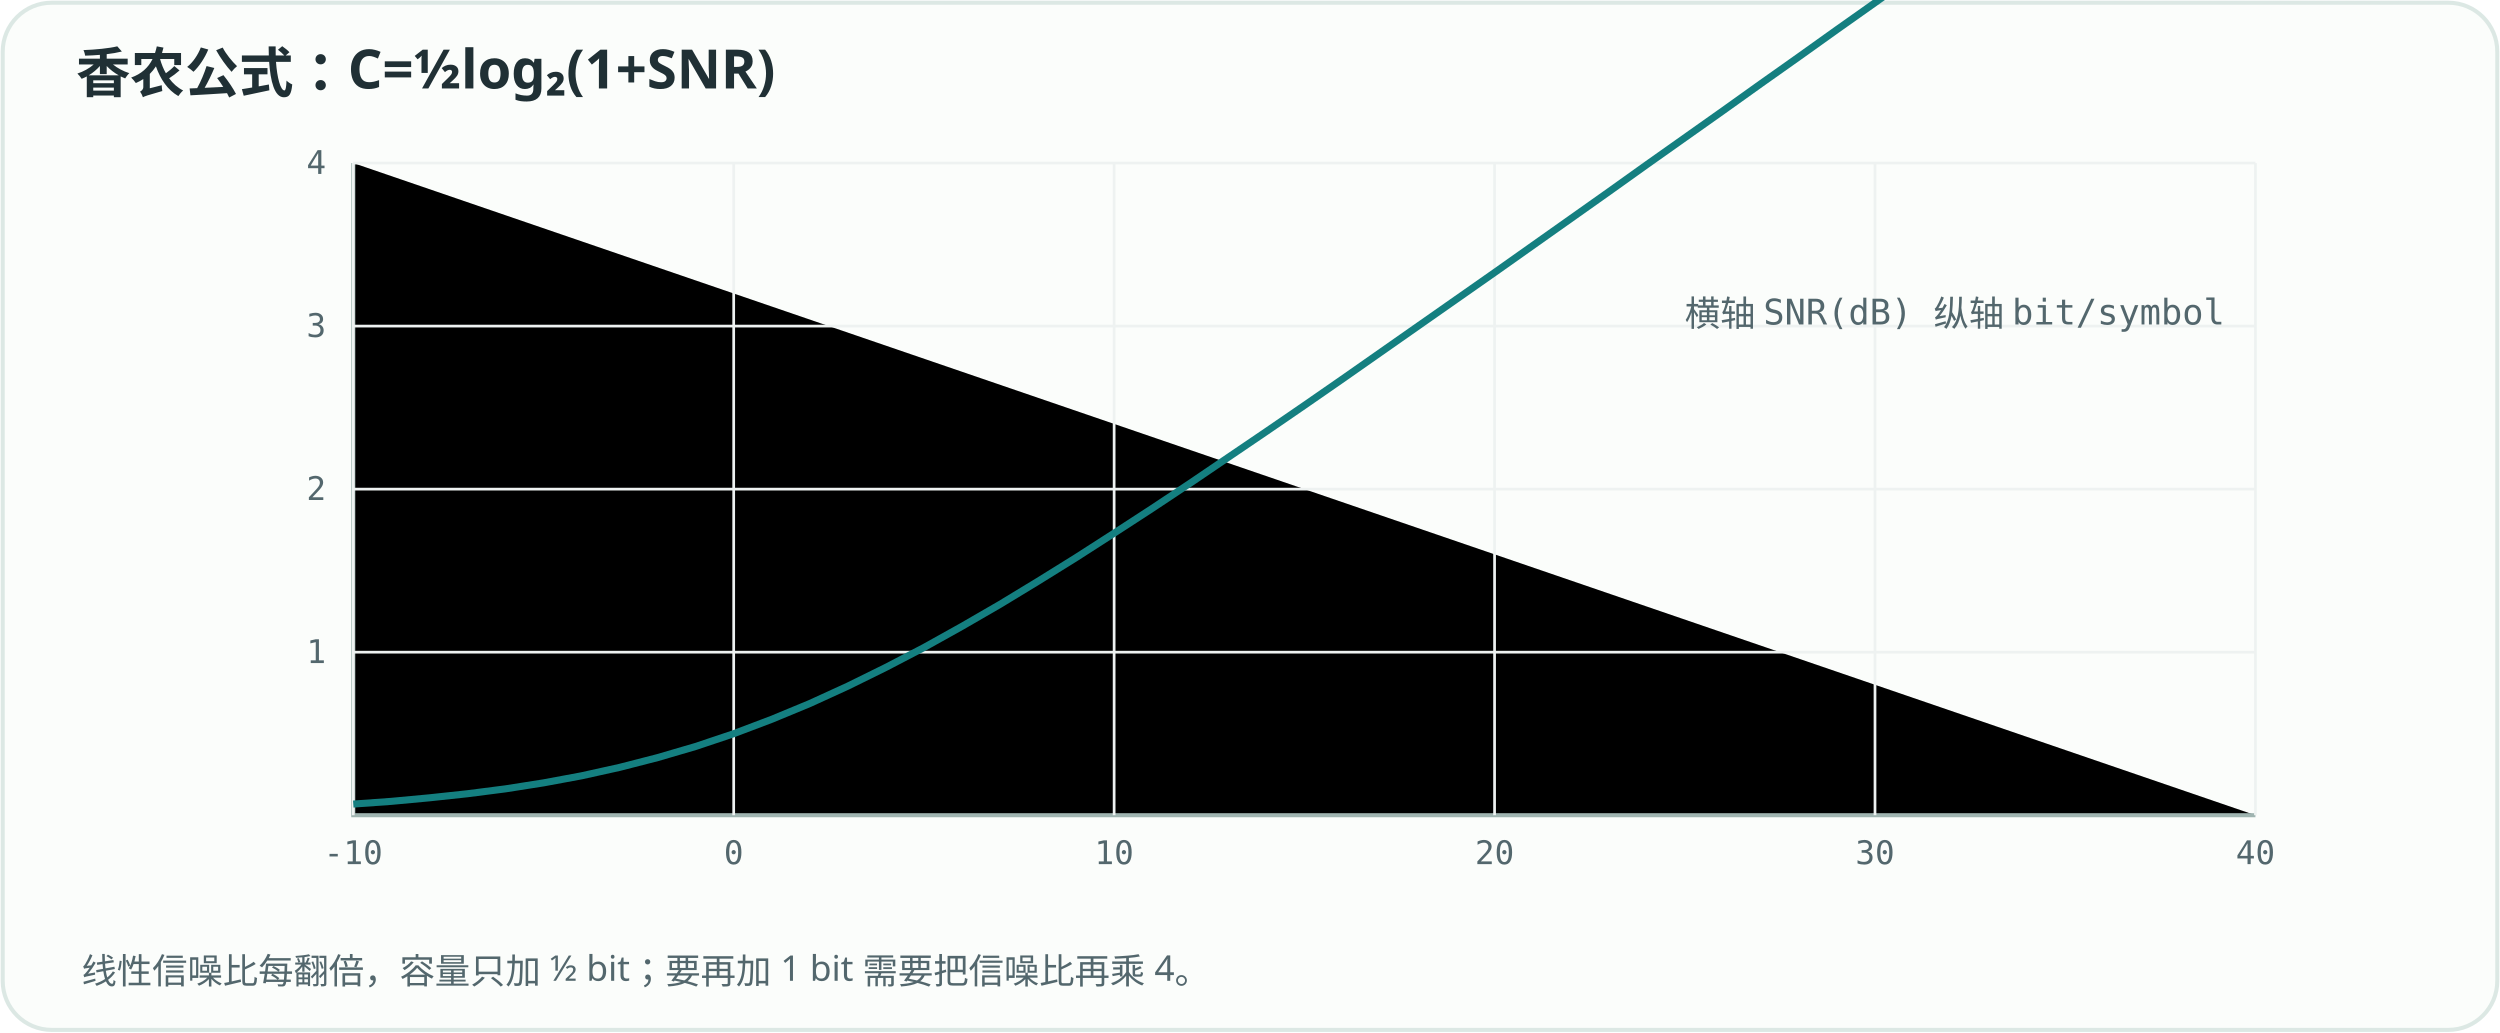
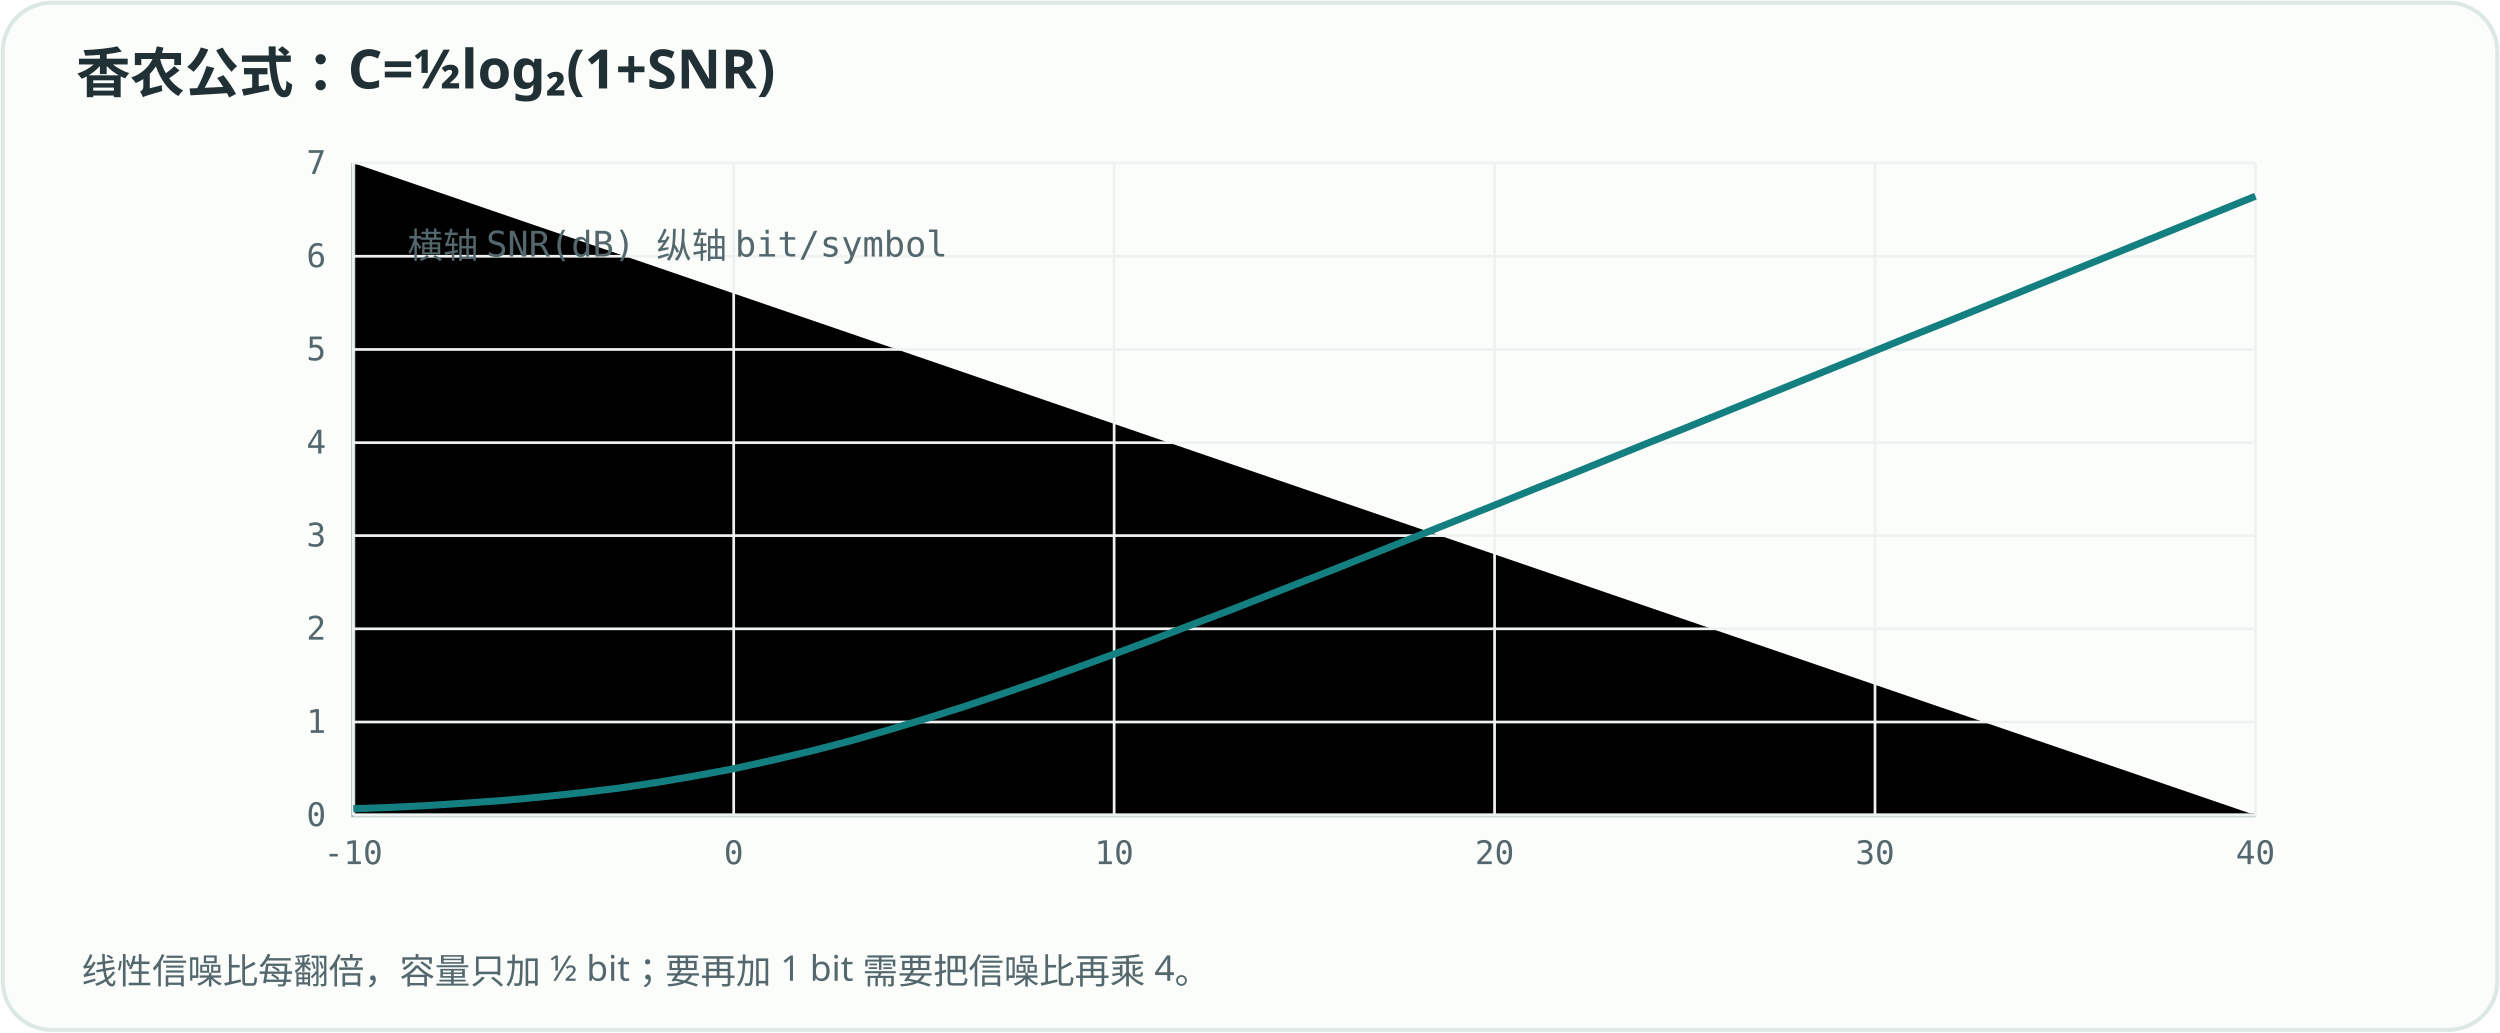
<svg xmlns="http://www.w3.org/2000/svg" role="img" aria-labelledby="aw20-title aw20-desc" viewBox="0 0 920 380">
  <rect x="1" y="1" width="918" height="378" rx="18" stroke="#dce8e4" stroke-width="1.5" fill="#fbfdfb" />
  <text x="28" y="34" font-family="system-ui,'PingFang SC',sans-serif" fill="#203035" font-size="20" font-weight="750" text-anchor="start">香农公式：C=½log₂(1+SNR)</text>
  <path d="M130 60V300H830" stroke="#9fb4b0" stroke-width="1.5" />
  <path d="M130.0 60V300" stroke="#eef2f1" />
  <text x="130.0" y="318" font-family="ui-monospace,monospace" font-size="12" fill="#53676d" text-anchor="middle">-10</text>
  <path d="M270.0 60V300" stroke="#eef2f1" />
  <text x="270.0" y="318" font-family="ui-monospace,monospace" font-size="12" fill="#53676d" text-anchor="middle">0</text>
  <path d="M410.0 60V300" stroke="#eef2f1" />
  <text x="410.0" y="318" font-family="ui-monospace,monospace" font-size="12" fill="#53676d" text-anchor="middle">10</text>
  <path d="M550.0 60V300" stroke="#eef2f1" />
  <text x="550.0" y="318" font-family="ui-monospace,monospace" font-size="12" fill="#53676d" text-anchor="middle">20</text>
  <path d="M690.0 60V300" stroke="#eef2f1" />
  <text x="690.0" y="318" font-family="ui-monospace,monospace" font-size="12" fill="#53676d" text-anchor="middle">30</text>
  <path d="M830.0 60V300" stroke="#eef2f1" />
  <text x="830.0" y="318" font-family="ui-monospace,monospace" font-size="12" fill="#53676d" text-anchor="middle">40</text>
-   <path d="M130 240.0H830" stroke="#eef2f1" />
-   <text x="120" y="244.0" font-family="ui-monospace,monospace" font-size="12" fill="#53676d" text-anchor="end">1</text>
-   <path d="M130 180.0H830" stroke="#eef2f1" />
-   <text x="120" y="184.0" font-family="ui-monospace,monospace" font-size="12" fill="#53676d" text-anchor="end">2</text>
-   <path d="M130 120.0H830" stroke="#eef2f1" />
-   <text x="120" y="124.0" font-family="ui-monospace,monospace" font-size="12" fill="#53676d" text-anchor="end">3</text>
+   <path d="M130 300.0H830" stroke="#eef2f1" />
+   <text x="120" y="304.0" font-family="ui-monospace,monospace" font-size="12" fill="#53676d" text-anchor="end">0</text>
+   <path d="M130 265.7H830" stroke="#eef2f1" />
+   <text x="120" y="269.7" font-family="ui-monospace,monospace" font-size="12" fill="#53676d" text-anchor="end">1</text>
+   <path d="M130 231.4H830" stroke="#eef2f1" />
+   <text x="120" y="235.4" font-family="ui-monospace,monospace" font-size="12" fill="#53676d" text-anchor="end">2</text>
+   <path d="M130 197.1H830" stroke="#eef2f1" />
+   <text x="120" y="201.1" font-family="ui-monospace,monospace" font-size="12" fill="#53676d" text-anchor="end">3</text>
+   <path d="M130 162.9H830" stroke="#eef2f1" />
+   <text x="120" y="166.9" font-family="ui-monospace,monospace" font-size="12" fill="#53676d" text-anchor="end">4</text>
+   <path d="M130 128.6H830" stroke="#eef2f1" />
+   <text x="120" y="132.6" font-family="ui-monospace,monospace" font-size="12" fill="#53676d" text-anchor="end">5</text>
+   <path d="M130 94.3H830" stroke="#eef2f1" />
+   <text x="120" y="98.3" font-family="ui-monospace,monospace" font-size="12" fill="#53676d" text-anchor="end">6</text>
  <path d="M130 60.0H830" stroke="#eef2f1" />
-   <text x="120" y="64.0" font-family="ui-monospace,monospace" font-size="12" fill="#53676d" text-anchor="end">4</text>
-   <polyline points="130.0,295.9 144.0,294.9 158.0,293.6 172.0,292.1 186.0,290.3 200.0,288.1 214.0,285.5 228.0,282.4 242.0,278.8 256.0,274.7 270.0,270.0 284.0,264.7 298.0,258.9 312.0,252.5 326.0,245.6 340.0,238.3 354.0,230.5 368.0,222.4 382.0,213.9 396.0,205.2 410.0,196.2 424.0,187.1 438.0,177.8 452.0,168.3 466.0,158.8 480.0,149.2 494.0,139.5 508.0,129.7 522.0,119.9 536.0,110.1 550.0,100.3 564.0,90.4 578.0,80.5 592.0,70.6 606.0,60.6 620.0,50.7 634.0,40.8 648.0,30.8 662.0,20.9 676.0,10.9 690.0,1.0 704.0,-9.0 718.0,-18.9 732.0,-28.9 746.0,-38.9 760.0,-48.8 774.0,-58.8 788.0,-68.7 802.0,-78.7 816.0,-88.7 830.0,-98.6" fill="none" stroke="#147f80" stroke-width="2.6" />
-   <text x="620" y="120" font-family="ui-monospace,monospace" font-size="13" fill="#53676d" text-anchor="start">横轴 SNR(dB)  纵轴 bit/symbol</text>
+   <text x="120" y="64.0" font-family="ui-monospace,monospace" font-size="12" fill="#53676d" text-anchor="end">7</text>
+   <polyline points="130.0,297.6 144.0,297.1 158.0,296.4 172.0,295.5 186.0,294.5 200.0,293.2 214.0,291.7 228.0,290.0 242.0,287.9 256.0,285.5 270.0,282.9 284.0,279.8 298.0,276.5 312.0,272.9 326.0,268.9 340.0,264.7 354.0,260.3 368.0,255.6 382.0,250.8 396.0,245.8 410.0,240.7 424.0,235.5 438.0,230.1 452.0,224.8 466.0,219.3 480.0,213.8 494.0,208.3 508.0,202.7 522.0,197.1 536.0,191.5 550.0,185.9 564.0,180.2 578.0,174.6 592.0,168.9 606.0,163.2 620.0,157.6 634.0,151.9 648.0,146.2 662.0,140.5 676.0,134.8 690.0,129.1 704.0,123.4 718.0,117.8 732.0,112.1 746.0,106.4 760.0,100.7 774.0,95.0 788.0,89.3 802.0,83.6 816.0,77.9 830.0,72.2" fill="none" stroke="#147f80" stroke-width="2.6" />
+   <text x="150" y="95" font-family="ui-monospace,monospace" font-size="13" fill="#53676d" text-anchor="start">横轴 SNR(dB)  纵轴 bit/symbol</text>
  <text x="30" y="362" font-family="system-ui,'PingFang SC',sans-serif" fill="#53676d" font-size="13" text-anchor="start">线性信噪比每翻倍，容量只加 ½ bit；要再加 1 bit 需要把信噪比再乘 4。</text>
</svg>
